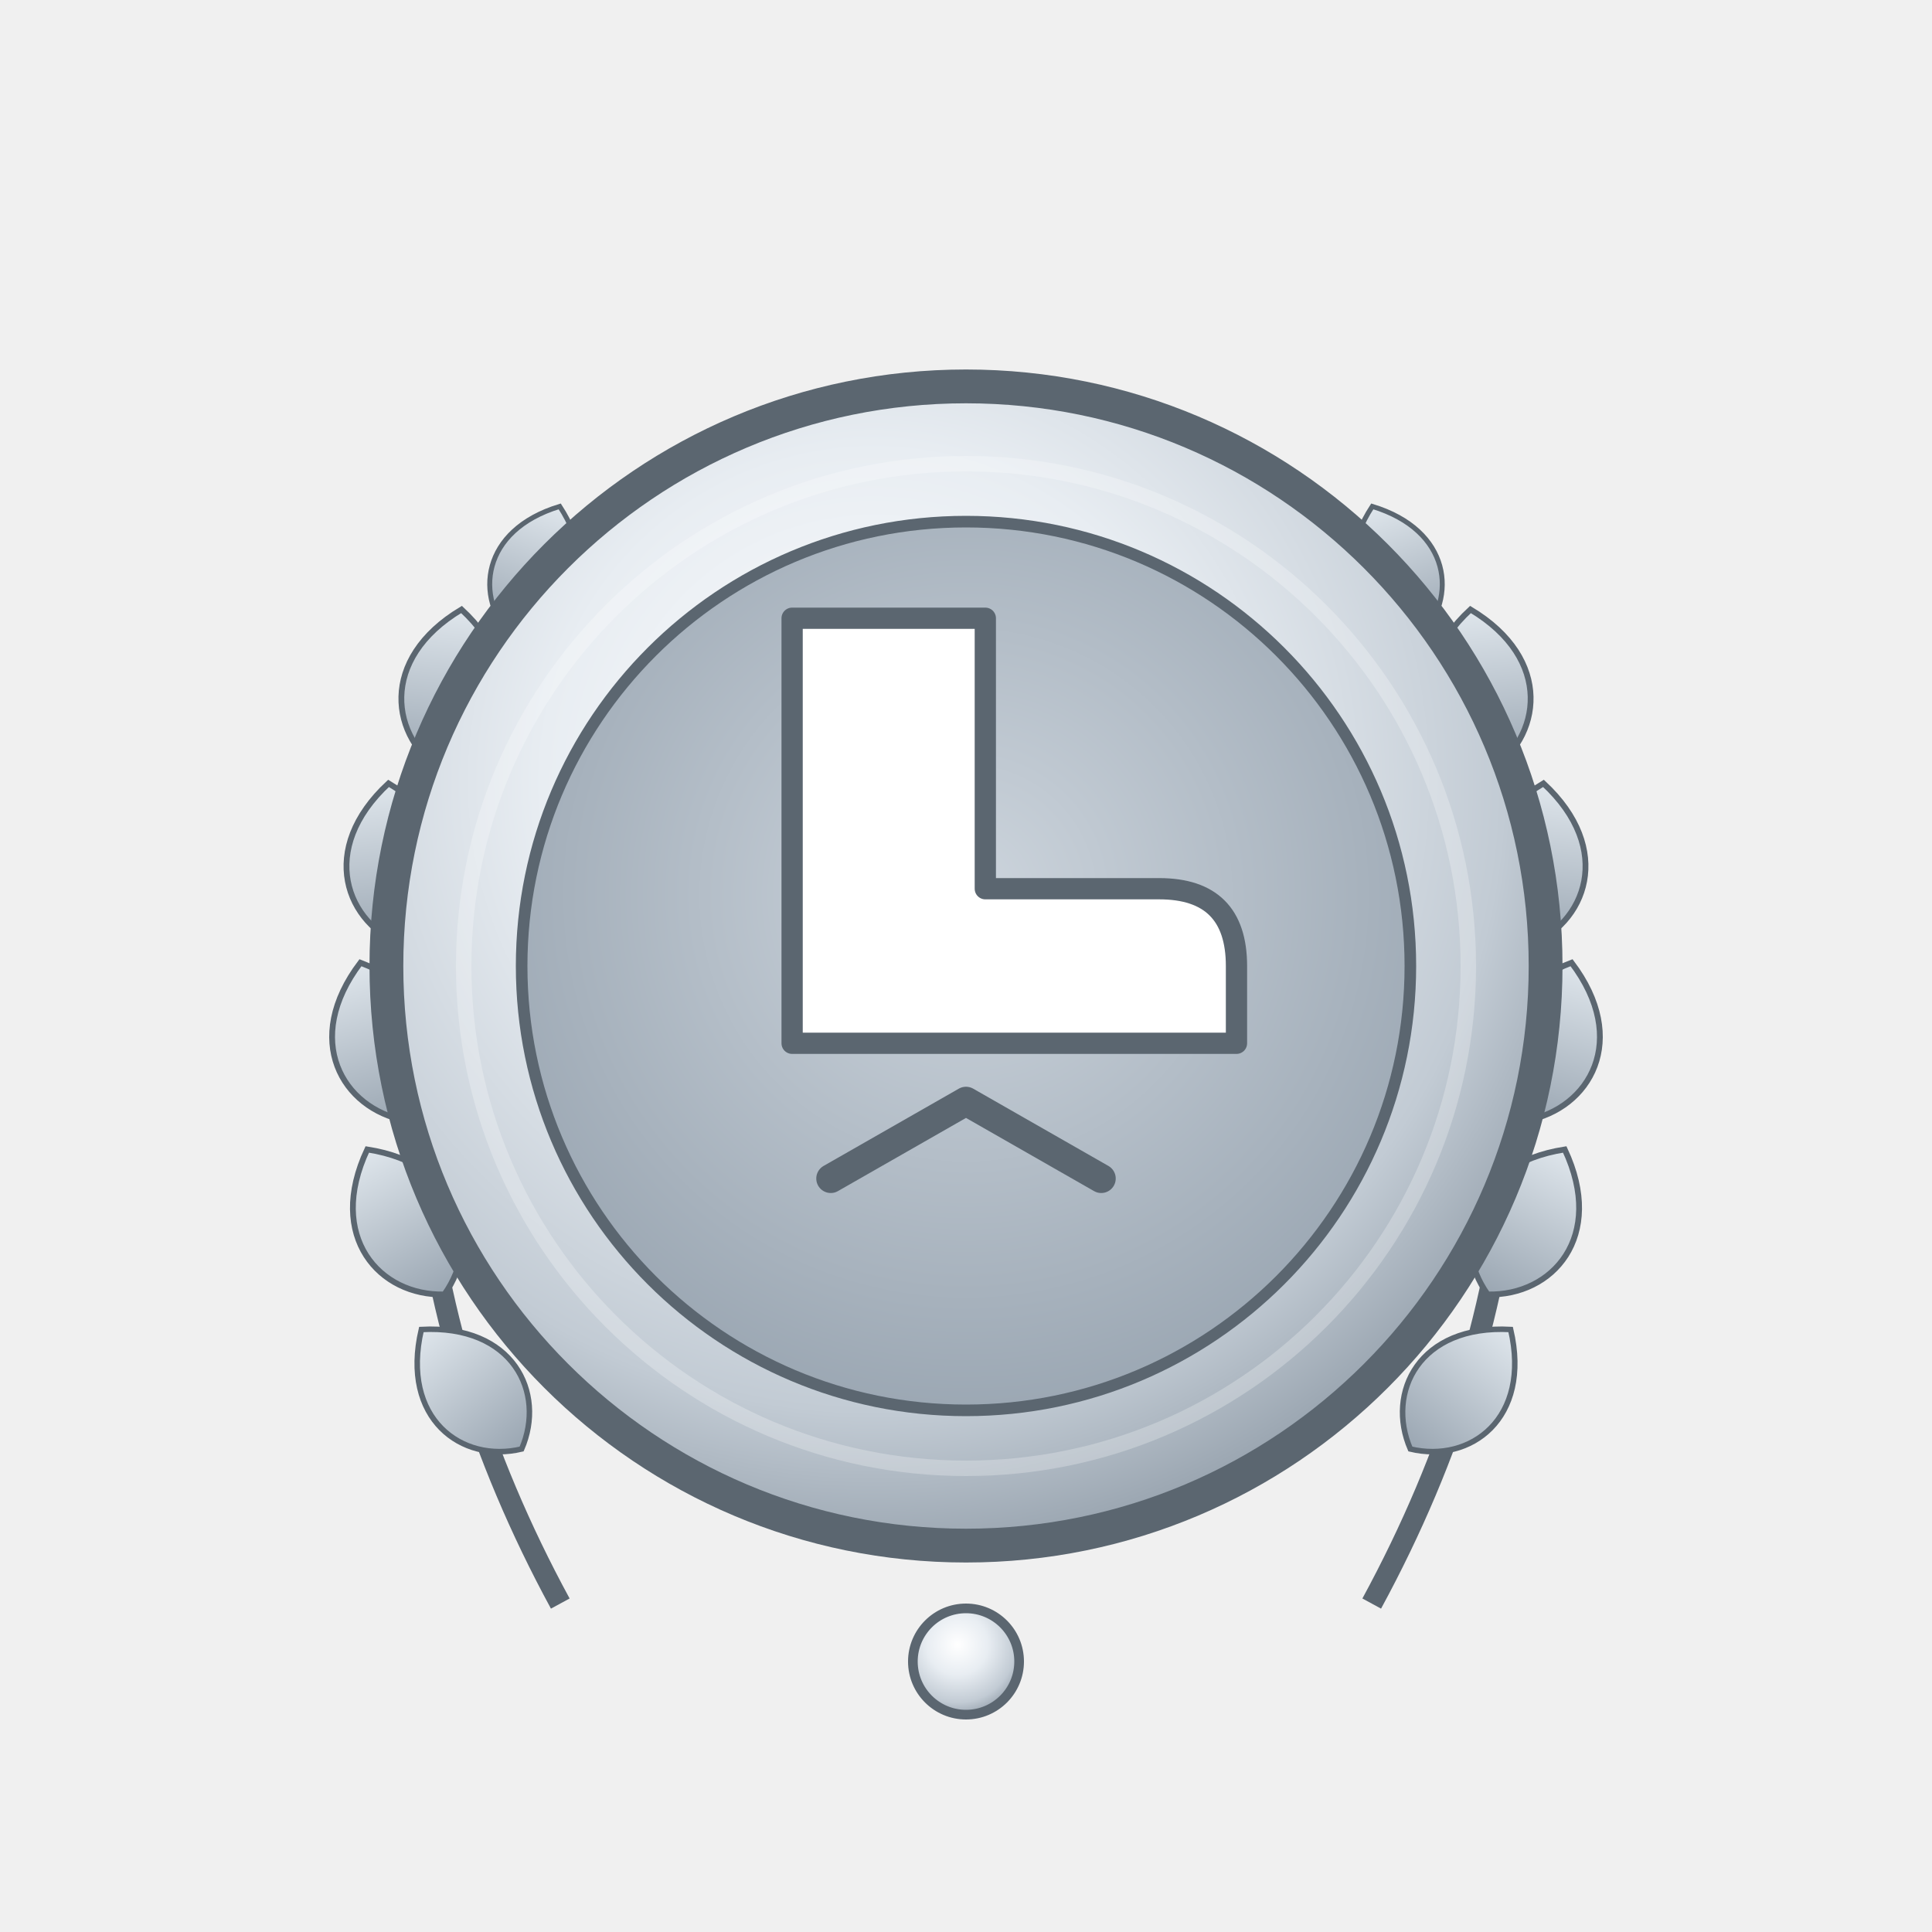
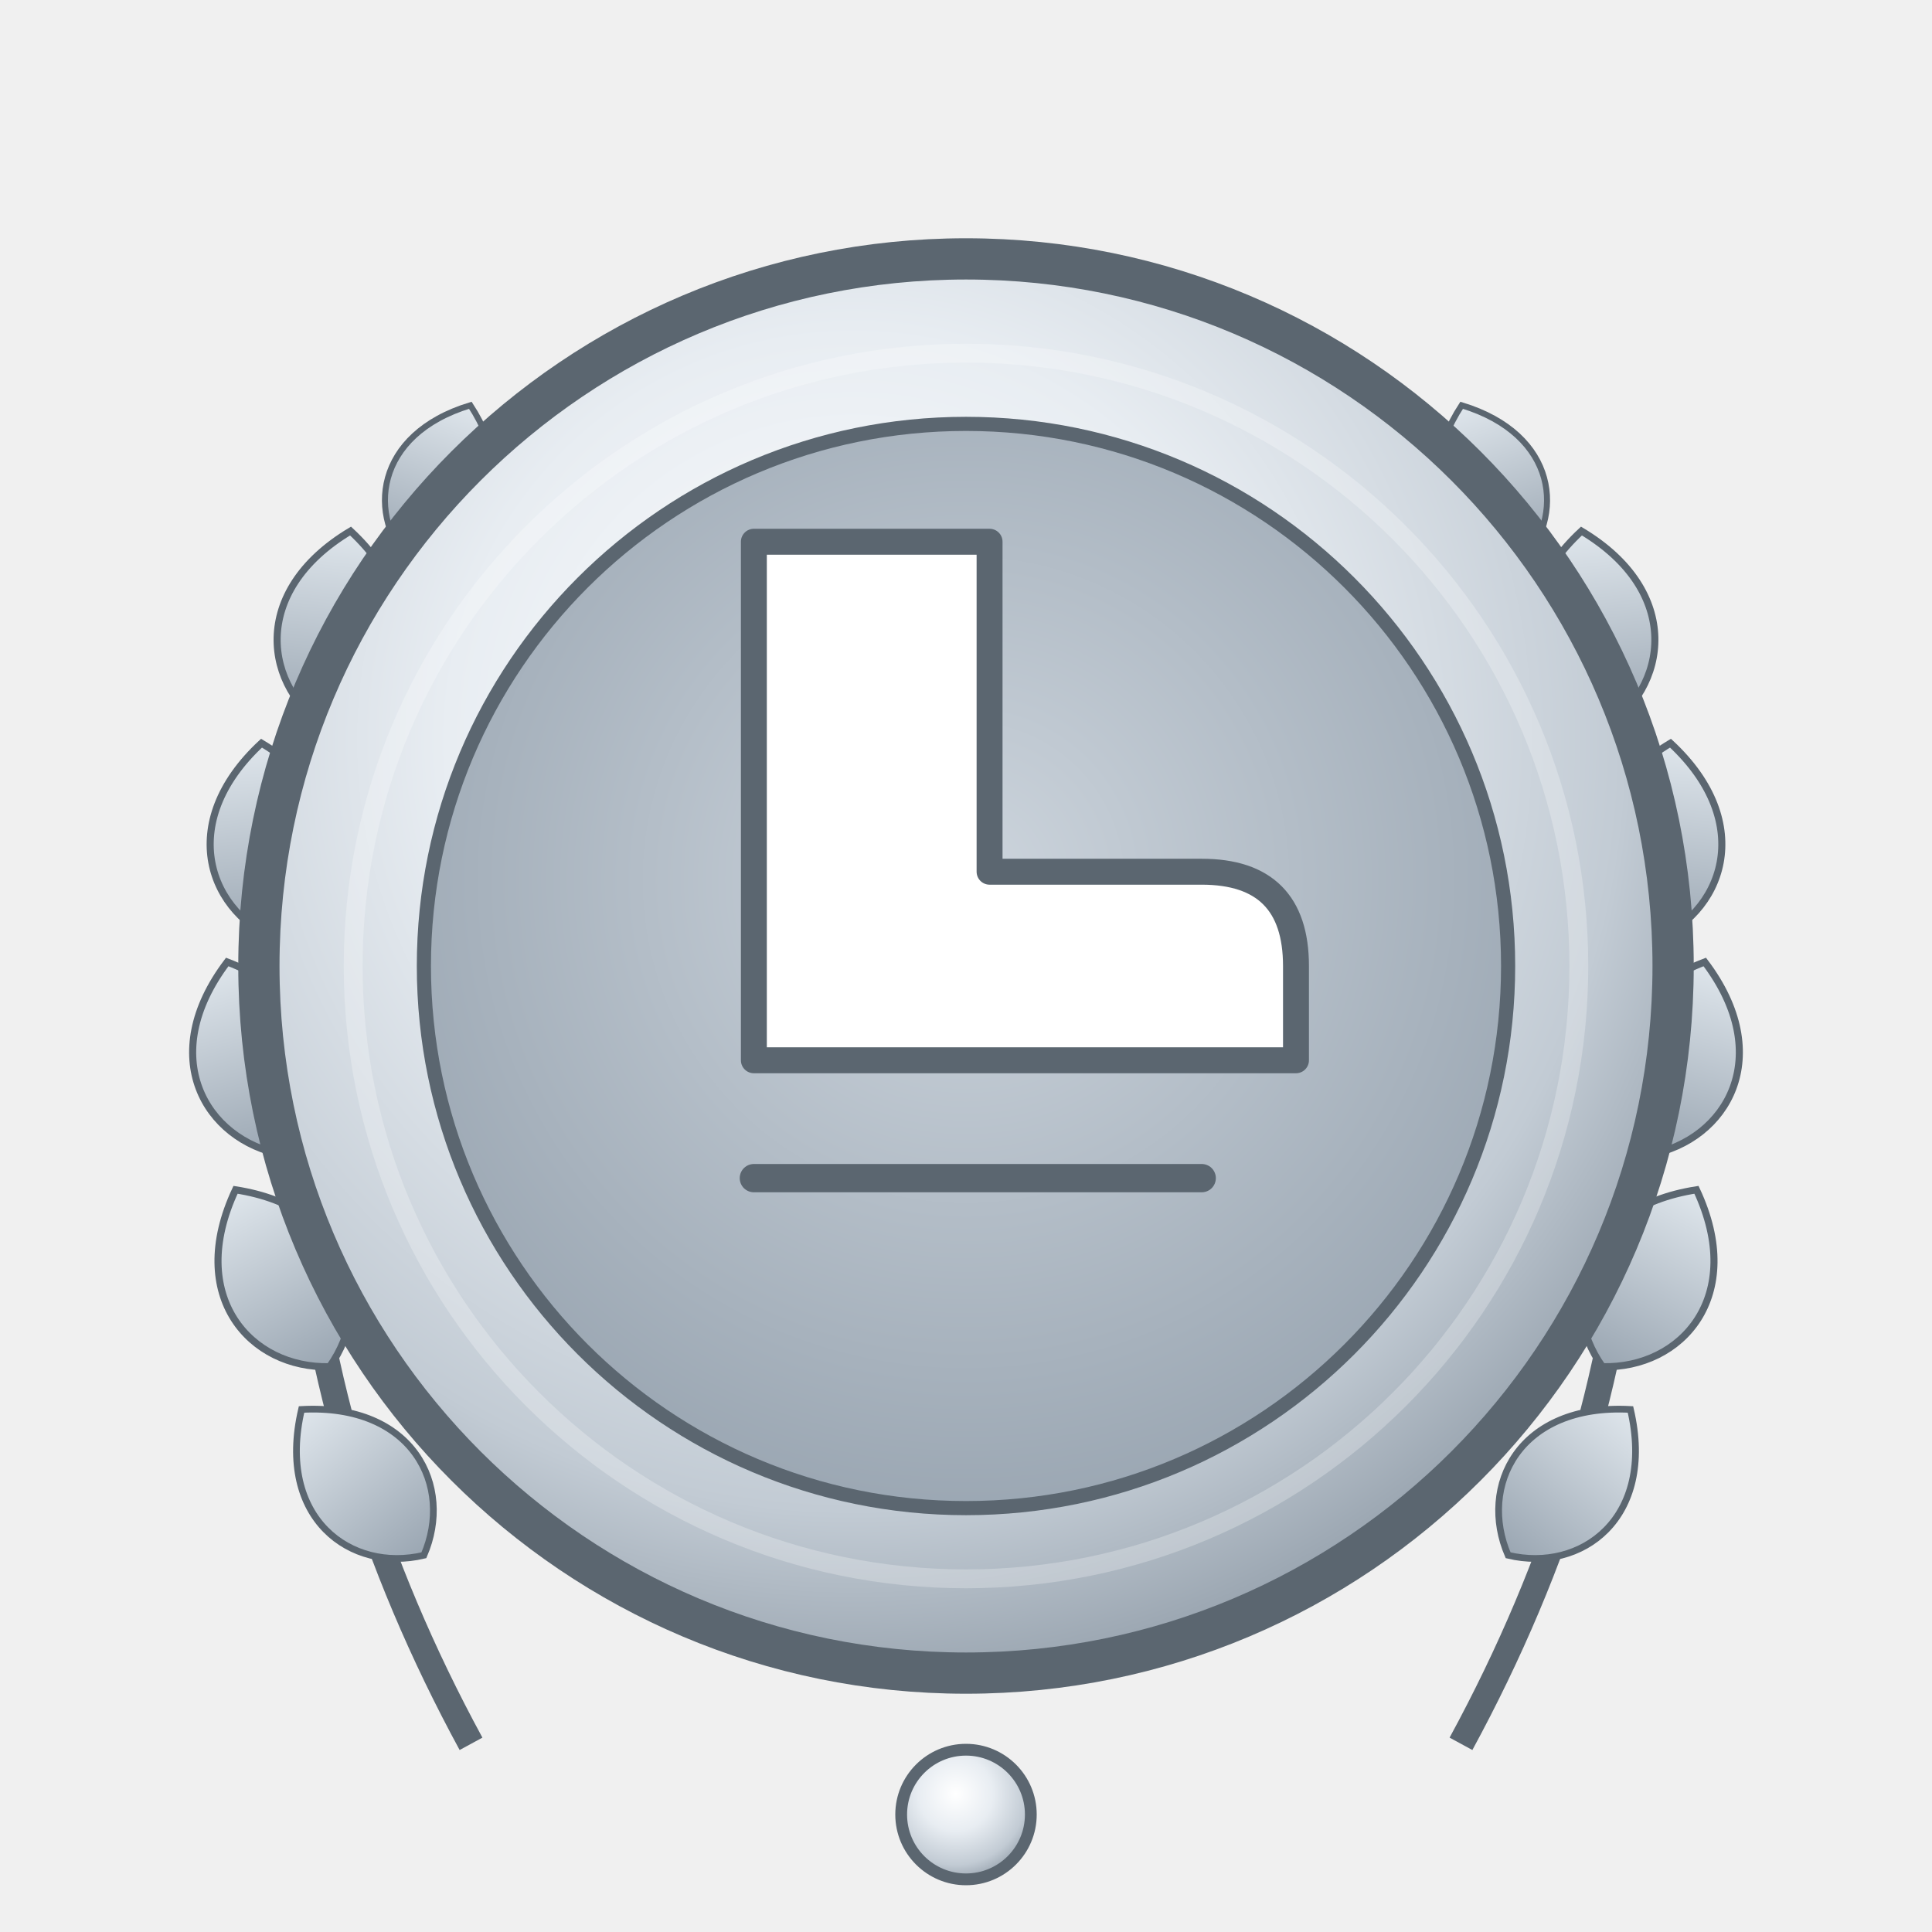
<svg xmlns="http://www.w3.org/2000/svg" viewBox="0 0 200 200" width="200" height="200" role="img" aria-label="Досягнення: 10 Deployments (рівень: срібло)">
  <defs>
    <radialGradient id="metal" cx="42%" cy="34%" r="72%">
      <stop offset="0%" stop-color="#ffffff" />
      <stop offset="40%" stop-color="#e8edf2" />
      <stop offset="76%" stop-color="#c2cbd4" />
      <stop offset="100%" stop-color="#8b97a3" />
    </radialGradient>
    <radialGradient id="field" cx="50%" cy="42%" r="60%">
      <stop offset="0%" stop-color="#cdd5dd" />
      <stop offset="100%" stop-color="#9aa6b2" />
    </radialGradient>
    <linearGradient id="leaf" x1="0" y1="0" x2="0" y2="1">
      <stop offset="0%" stop-color="#dfe6ec" />
      <stop offset="100%" stop-color="#9aa6b2" />
    </linearGradient>
    <path id="lf" d="M0,0 C 6,-3 8,-11 0,-17 C -8,-11 -6,-3 0,0 Z" />
  </defs>
-   <g id="wreath-l" fill="url(#leaf)" stroke="#5b6670" stroke-width="0.6">
-     <path d="M58,166 Q 33,120 50,68" fill="none" stroke="#5b6670" stroke-width="2.2" />
-     <use href="#lf" transform="translate(54,150) rotate(-40) scale(0.95)" />
-     <use href="#lf" transform="translate(46,134) rotate(-28)" />
-     <use href="#lf" transform="translate(42,116) rotate(-16)" />
-     <use href="#lf" transform="translate(42,98) rotate(-6)" />
-     <use href="#lf" transform="translate(46,80) rotate(6)" />
-     <use href="#lf" transform="translate(53,66) rotate(20) scale(0.85)" />
+   <g transform="translate(100 100) scale(1.22) translate(-100 -100)">
+     <g id="wreath-l" fill="url(#leaf)" stroke="#5b6670" stroke-width="0.6">
+       <path d="M58,166 Q 33,120 50,68" fill="none" stroke="#5b6670" stroke-width="2.2" />
+       <use href="#lf" transform="translate(54,150) rotate(-40) scale(0.95)" />
+       <use href="#lf" transform="translate(46,134) rotate(-28)" />
+       <use href="#lf" transform="translate(42,116) rotate(-16)" />
+       <use href="#lf" transform="translate(42,98) rotate(-6)" />
+       <use href="#lf" transform="translate(46,80) rotate(6)" />
+       <use href="#lf" transform="translate(53,66) rotate(20) scale(0.85)" />
+     </g>
+     <use href="#wreath-l" transform="matrix(-1 0 0 1 200 0)" />
+     <circle cx="100" cy="172" r="5.5" fill="url(#metal)" stroke="#5b6670" stroke-width="1" />
+     <circle cx="100" cy="100" r="60" fill="url(#metal)" />
+     <circle cx="100" cy="100" r="60" fill="none" stroke="#5b6670" stroke-width="3.5" />
+     <circle cx="100" cy="100" r="52" fill="none" stroke="#ffffff" stroke-opacity="0.25" stroke-width="1.6" />
+     <circle cx="100" cy="100" r="46" fill="url(#field)" stroke="#5b6670" stroke-width="1.2" />
+     <path d="M82,64 L102,64 L102,92 L120,92 Q128,92 128,100 L128,108 L82,108 Z" fill="#ffffff" stroke="#5b6670" stroke-width="2.2" stroke-linejoin="round" />
+     <path d="M82,118 H120" fill="none" stroke="#5b6670" stroke-width="2.4" stroke-linecap="round" />
  </g>
-   <use href="#wreath-l" transform="matrix(-1 0 0 1 200 0)" />
-   <circle cx="100" cy="172" r="5.5" fill="url(#metal)" stroke="#5b6670" stroke-width="1" />
-   <circle cx="100" cy="100" r="60" fill="url(#metal)" />
-   <circle cx="100" cy="100" r="60" fill="none" stroke="#5b6670" stroke-width="3.5" />
-   <circle cx="100" cy="100" r="52" fill="none" stroke="#ffffff" stroke-opacity="0.25" stroke-width="1.6" />
-   <circle cx="100" cy="100" r="46" fill="url(#field)" stroke="#5b6670" stroke-width="1.2" />
-   <path d="M82,64 L102,64 L102,92 L120,92 Q128,92 128,100 L128,108 L82,108 Z" fill="#ffffff" stroke="#5b6670" stroke-width="2.2" stroke-linejoin="round" />
-   <path d="M86,122 L100,114 L114,122" fill="none" stroke="#5b6670" stroke-width="3" stroke-linecap="round" stroke-linejoin="round" />
</svg>
